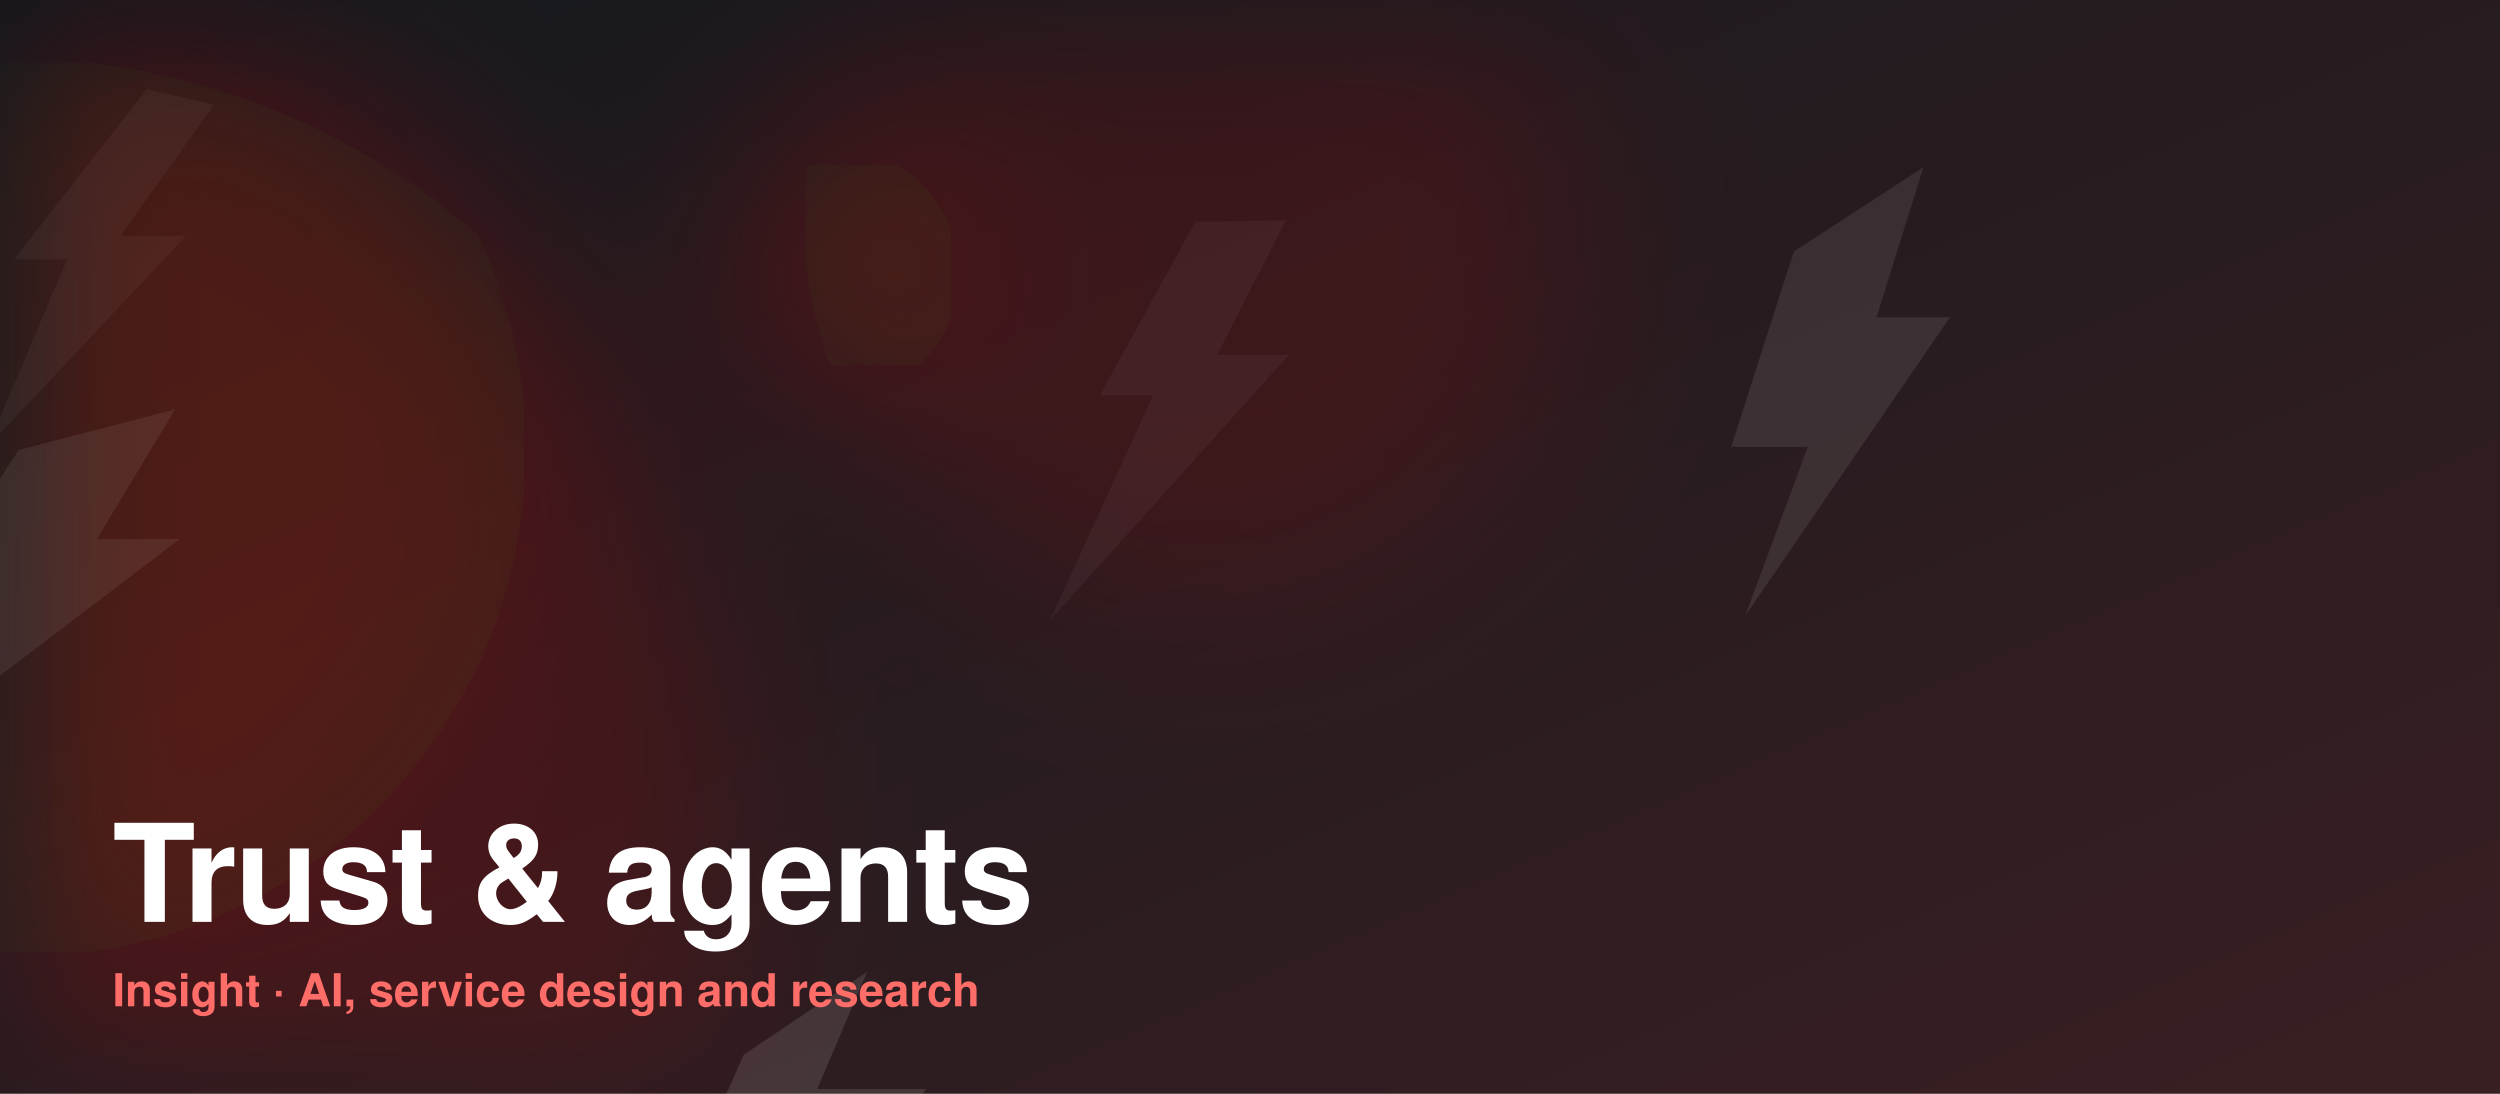
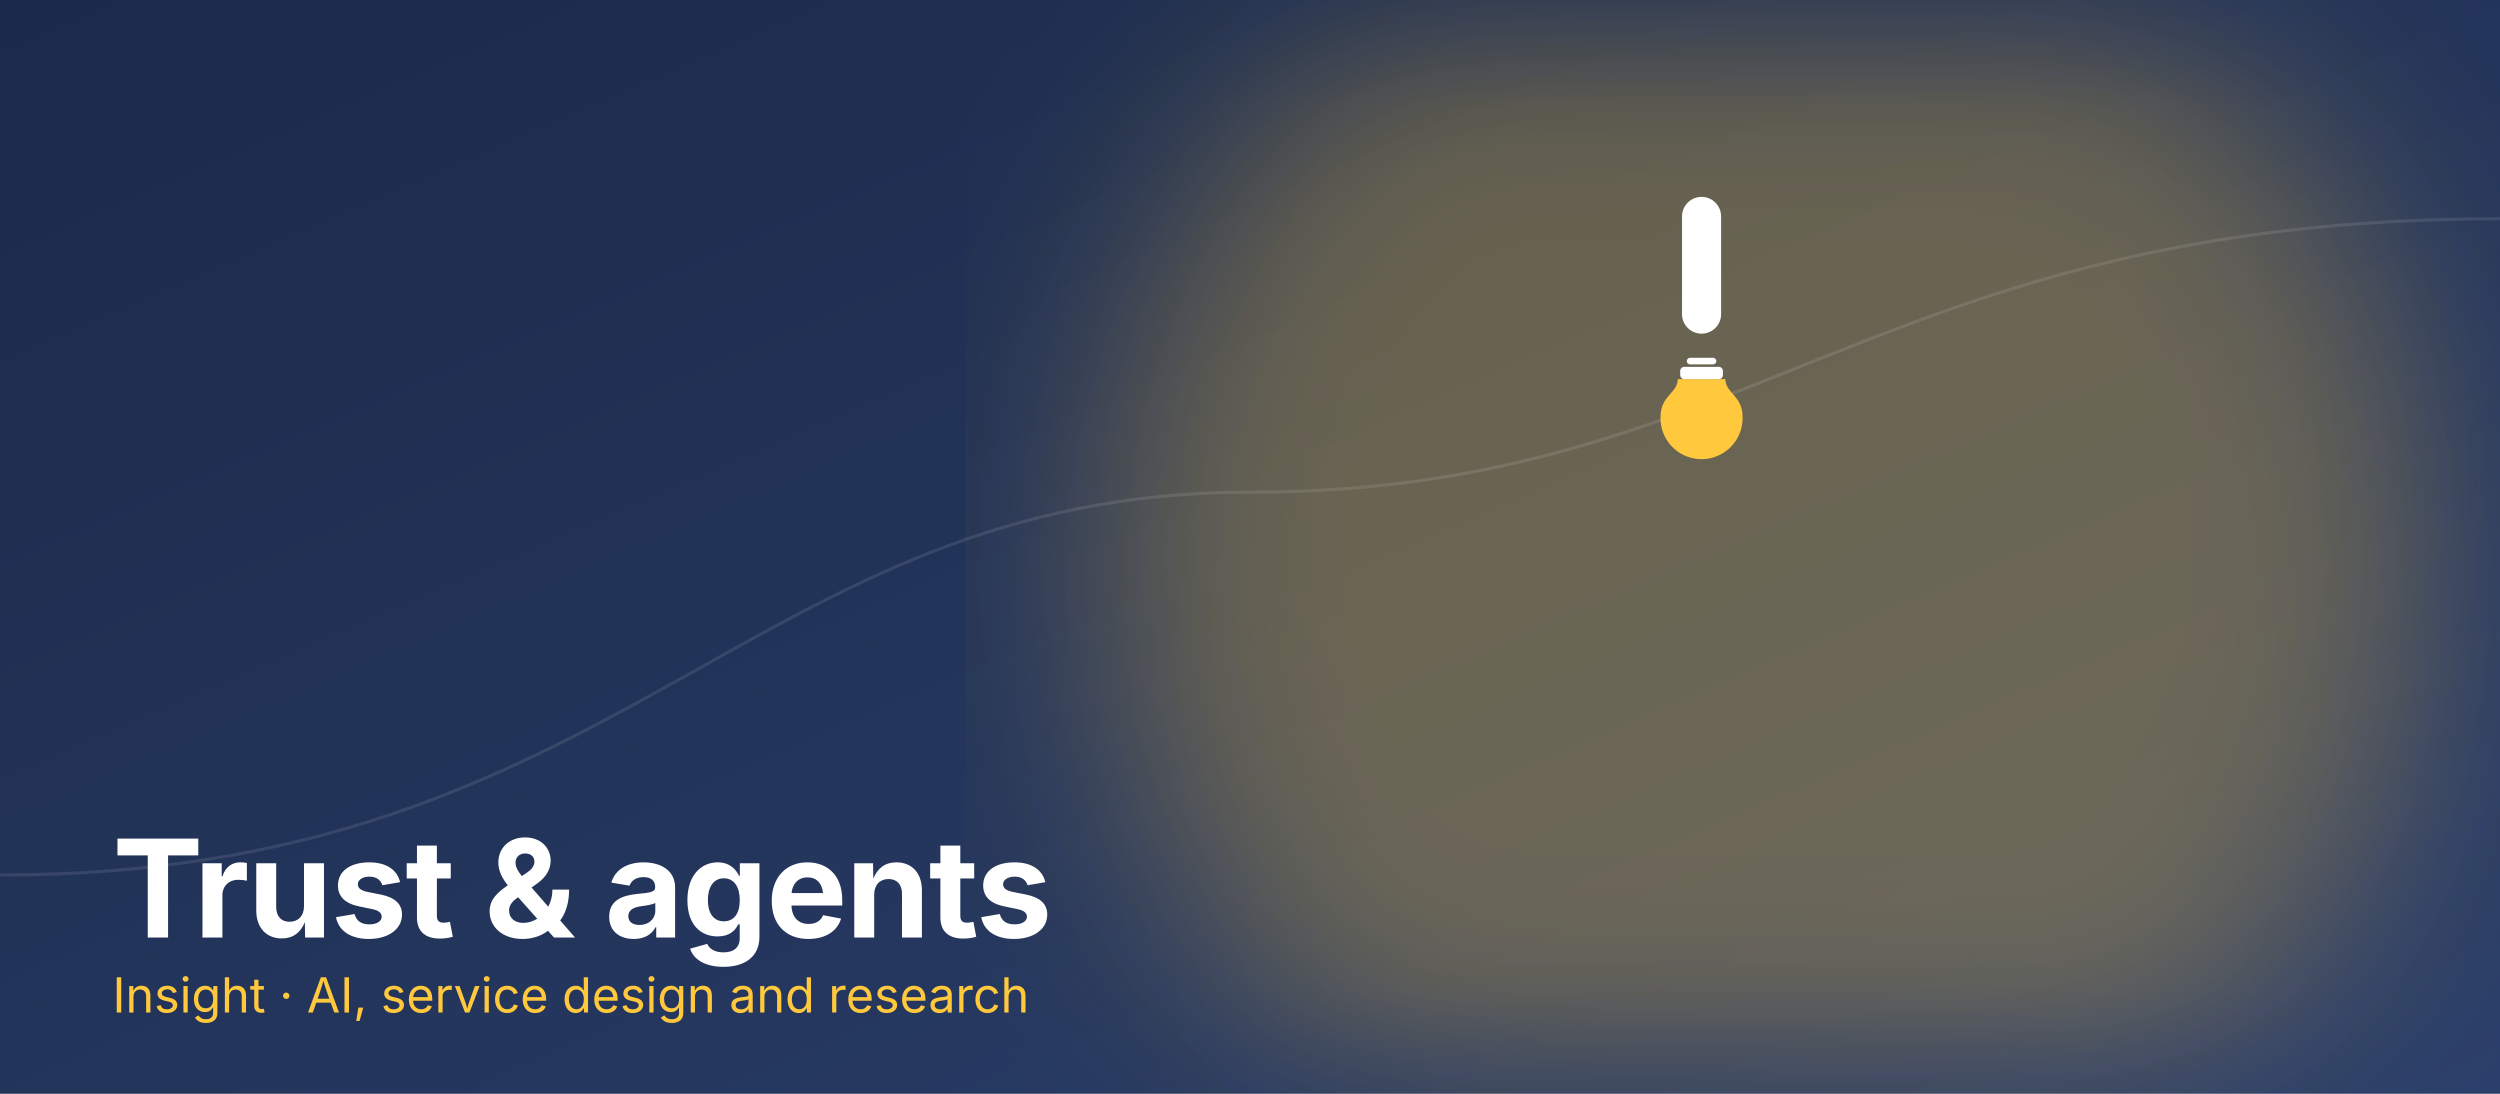
<svg xmlns="http://www.w3.org/2000/svg" width="1600" height="700" viewBox="0 0 1600 700">
  <defs>
    <linearGradient id="g" x1="0" y1="0" x2="1" y2="1">
-       <stop offset="0" stop-color="#14181D" />
-       <stop offset="1" stop-color="#3a1f22" />
+       <stop offset="0" stop-color="#1B2A4A" />
+       <stop offset="1" stop-color="#2B3F6B" />
    </linearGradient>
    <filter id="b">
-       <feGaussianBlur stdDeviation="60" />
+       <feGaussianBlur stdDeviation="70" />
    </filter>
  </defs>
  <rect width="1600" height="700" fill="url(#g)" />
  <g filter="url(#b)">
-     <circle cx="12" cy="288" r="324" fill="#E4130E" opacity="0.120" />
-     <circle cx="765" cy="142" r="250" fill="#E4130E" opacity="0.125" />
-     <circle cx="533" cy="175" r="80" fill="#E4130E" opacity="0.172" />
-     <circle cx="0" cy="505" r="468" fill="#E4130E" opacity="0.151" />
+     <circle cx="1129" cy="356" r="426" fill="#FFC83D" opacity=".32" />
  </g>
-   <path d="M476 675 l-43 97 h56 l-41 80 l145 -155 h-70 l32 -75 z" fill="#fff" opacity="0.112" />
-   <path d="M94 57 l-85 109 h34 l-51 120 l127 -135 h-42 l60 -84 z" fill="#fff" opacity="0.041" />
-   <path d="M1148 161 l-40 125 h49 l-40 108 l131 -191 h-47 l30 -96 z" fill="#fff" opacity="0.088" />
-   <path d="M12 288 l-70 107 h44 l-42 80 l171 -130 h-53 l50 -83 z" fill="#fff" opacity="0.073" />
-   <path d="M765 142 l-61 111 h34 l-66 144 l153 -170 h-46 l44 -86 z" fill="#fff" opacity="0.040" />
-   <g font-family="Manrope, Helvetica, Arial, sans-serif" fill="#fff">
-     <text x="72" y="590" font-size="87" font-weight="800" letter-spacing="-1">Trust &amp; agents</text>
-     <text x="72" y="644" font-size="29" font-weight="600" fill="#ff6d69">Insight · AI, service design and research</text>
+   <g stroke="#fff" stroke-opacity=".10" stroke-width="2" fill="none">
+     <path d="M0 560 C 400 560 480 315 800 315 S 1200 140 1600 140" />
+   </g>
+   <g transform="translate(1089 126) scale(2.19) translate(-358.92 0)">
+     <rect x="353.21" y="0" width="11.42" height="39.98" rx="5.71" fill="#fff" />
+     <path d="M351.96 53.26 c0 4.08 -5.04 4.80 -5.04 11.04 a12.00 12.00 0 1 0 23.99 0 c0 -6.24 -5.04 -6.96 -5.04 -11.04z" fill="#FFC83D" />
+     <rect x="352.68" y="49.67" width="12.48" height="3.60" rx="1.20" fill="#fff" />
+     <rect x="354.60" y="47.03" width="8.64" height="1.92" rx="0.96" fill="#fff" />
+   </g>
+   <g font-family="Helvetica Neue, Inter, Arial, sans-serif" fill="#fff">
+     <text x="72" y="600" font-size="87" font-weight="700" letter-spacing="-1">Trust &amp; agents</text>
+     <text x="72" y="648" font-size="31" fill="#FFC83D">Insight · AI, service design and research</text>
  </g>
</svg>
